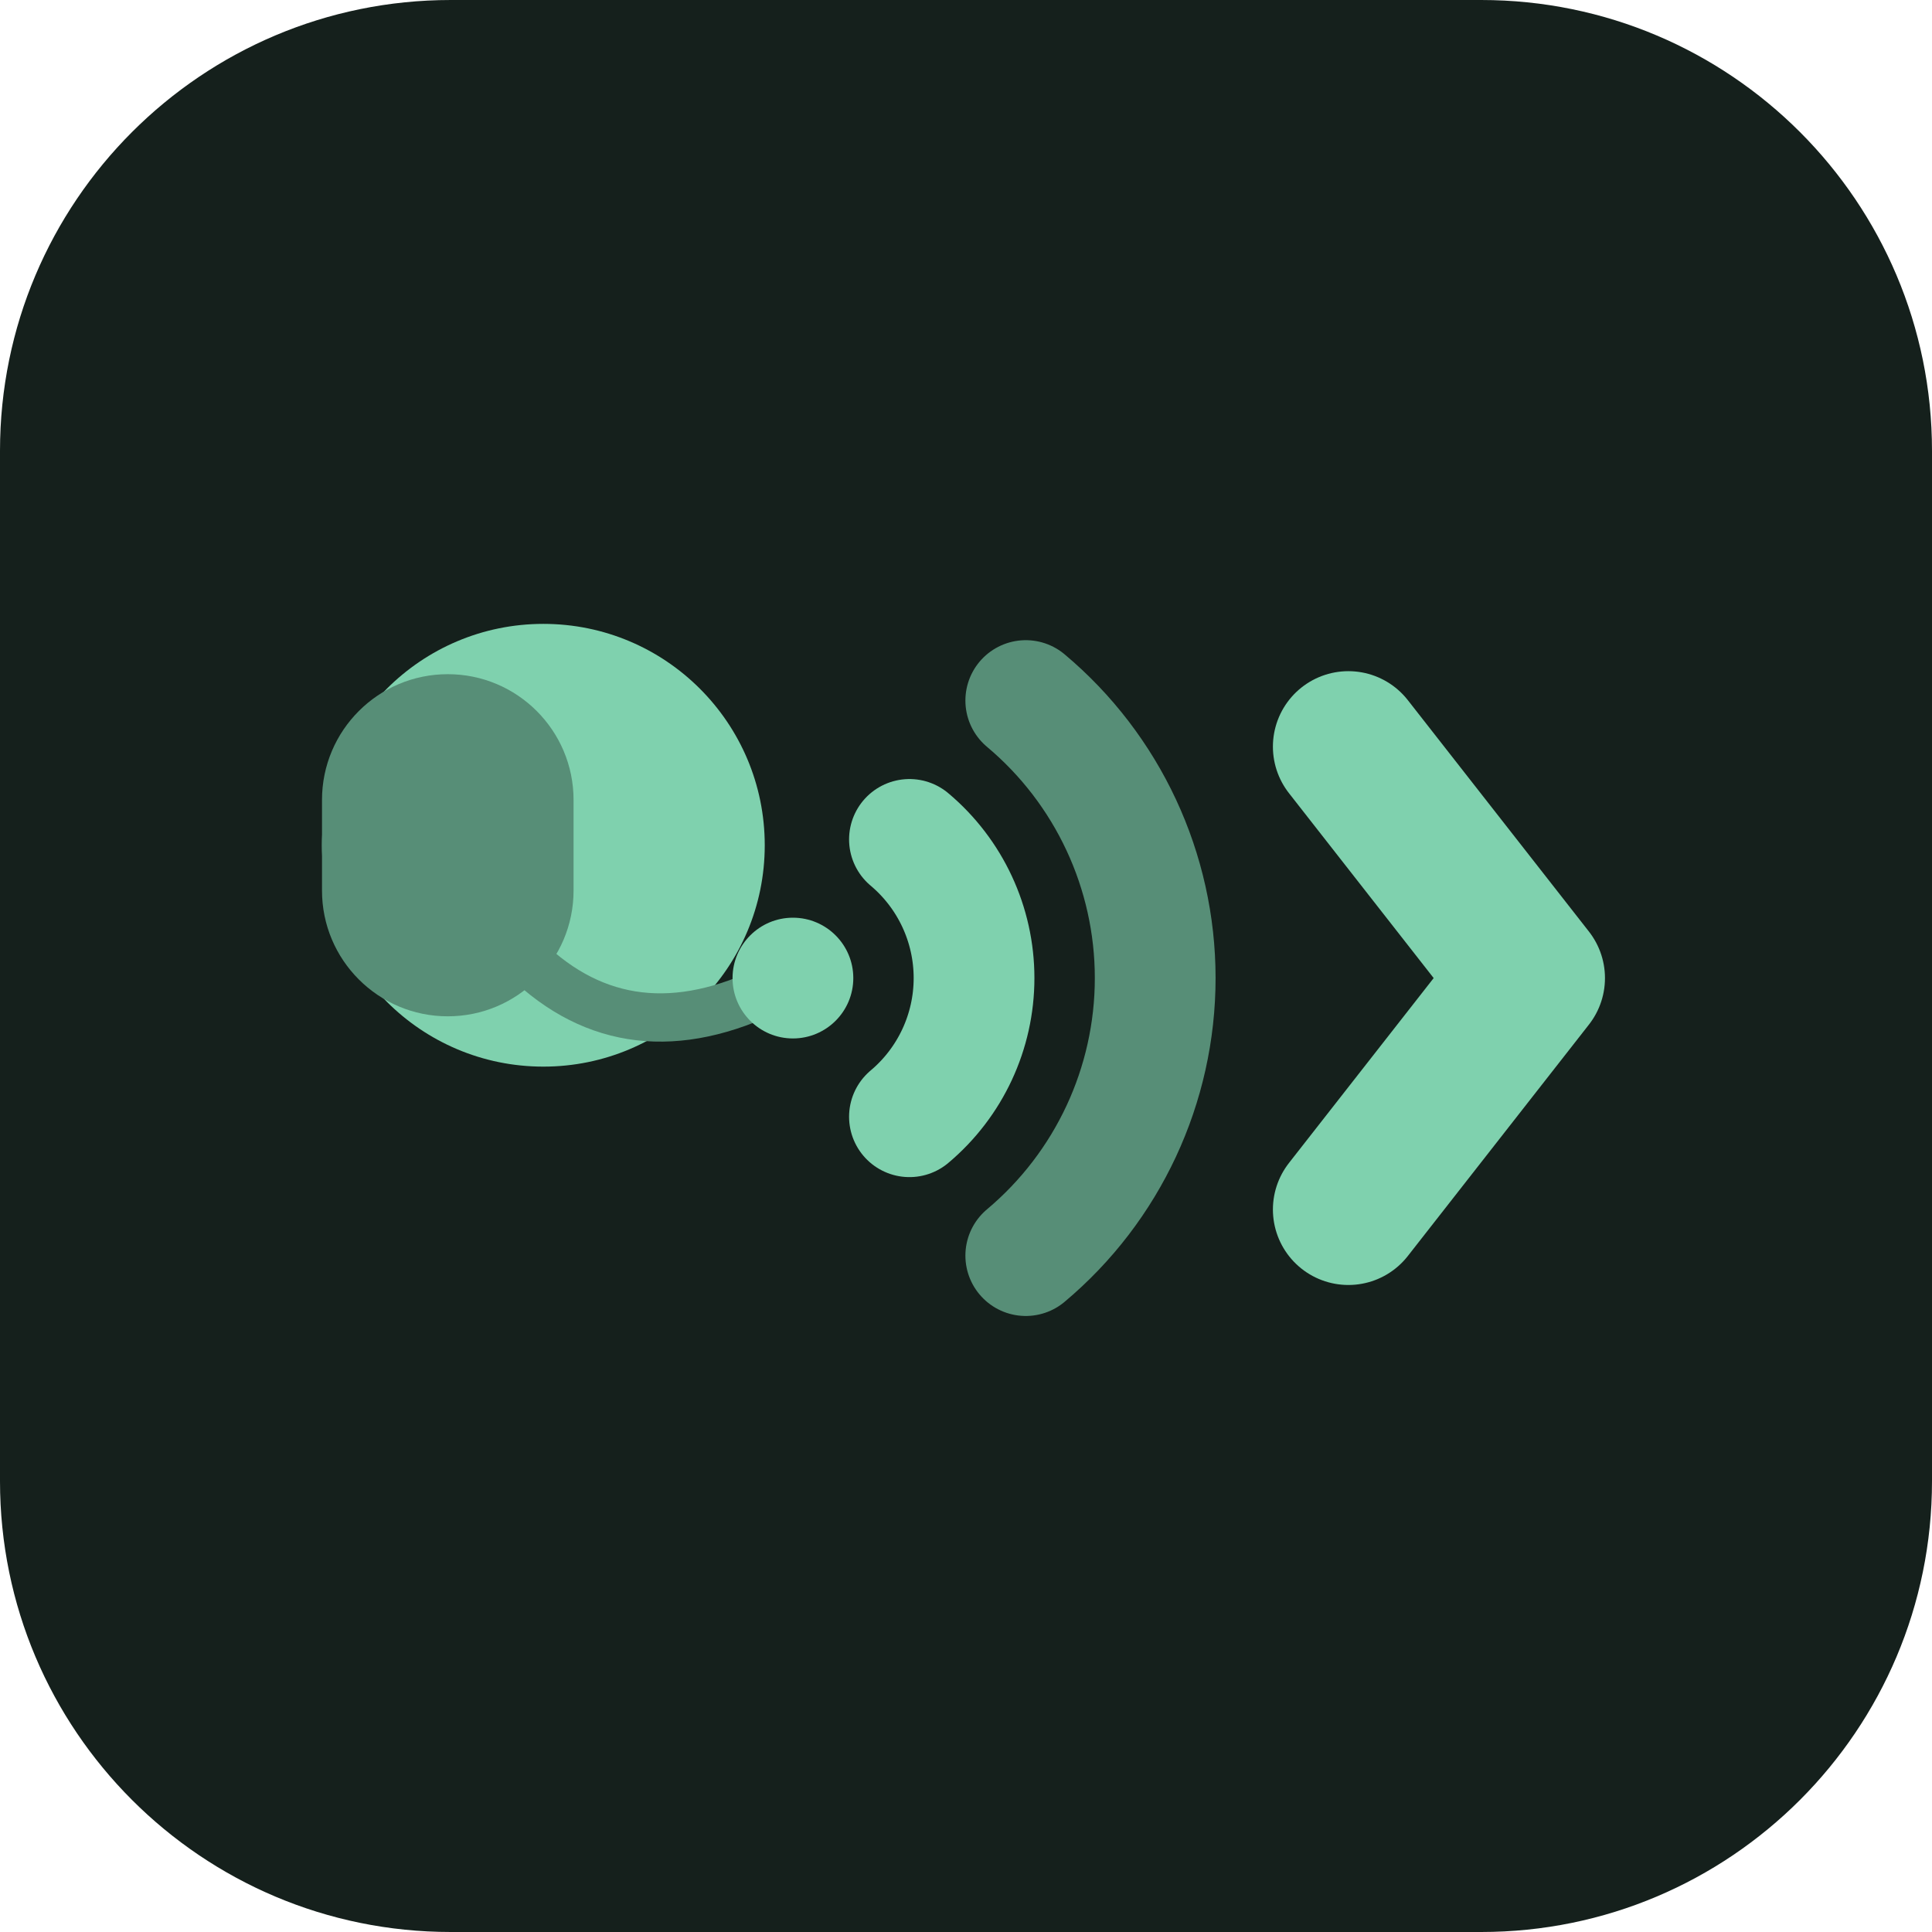
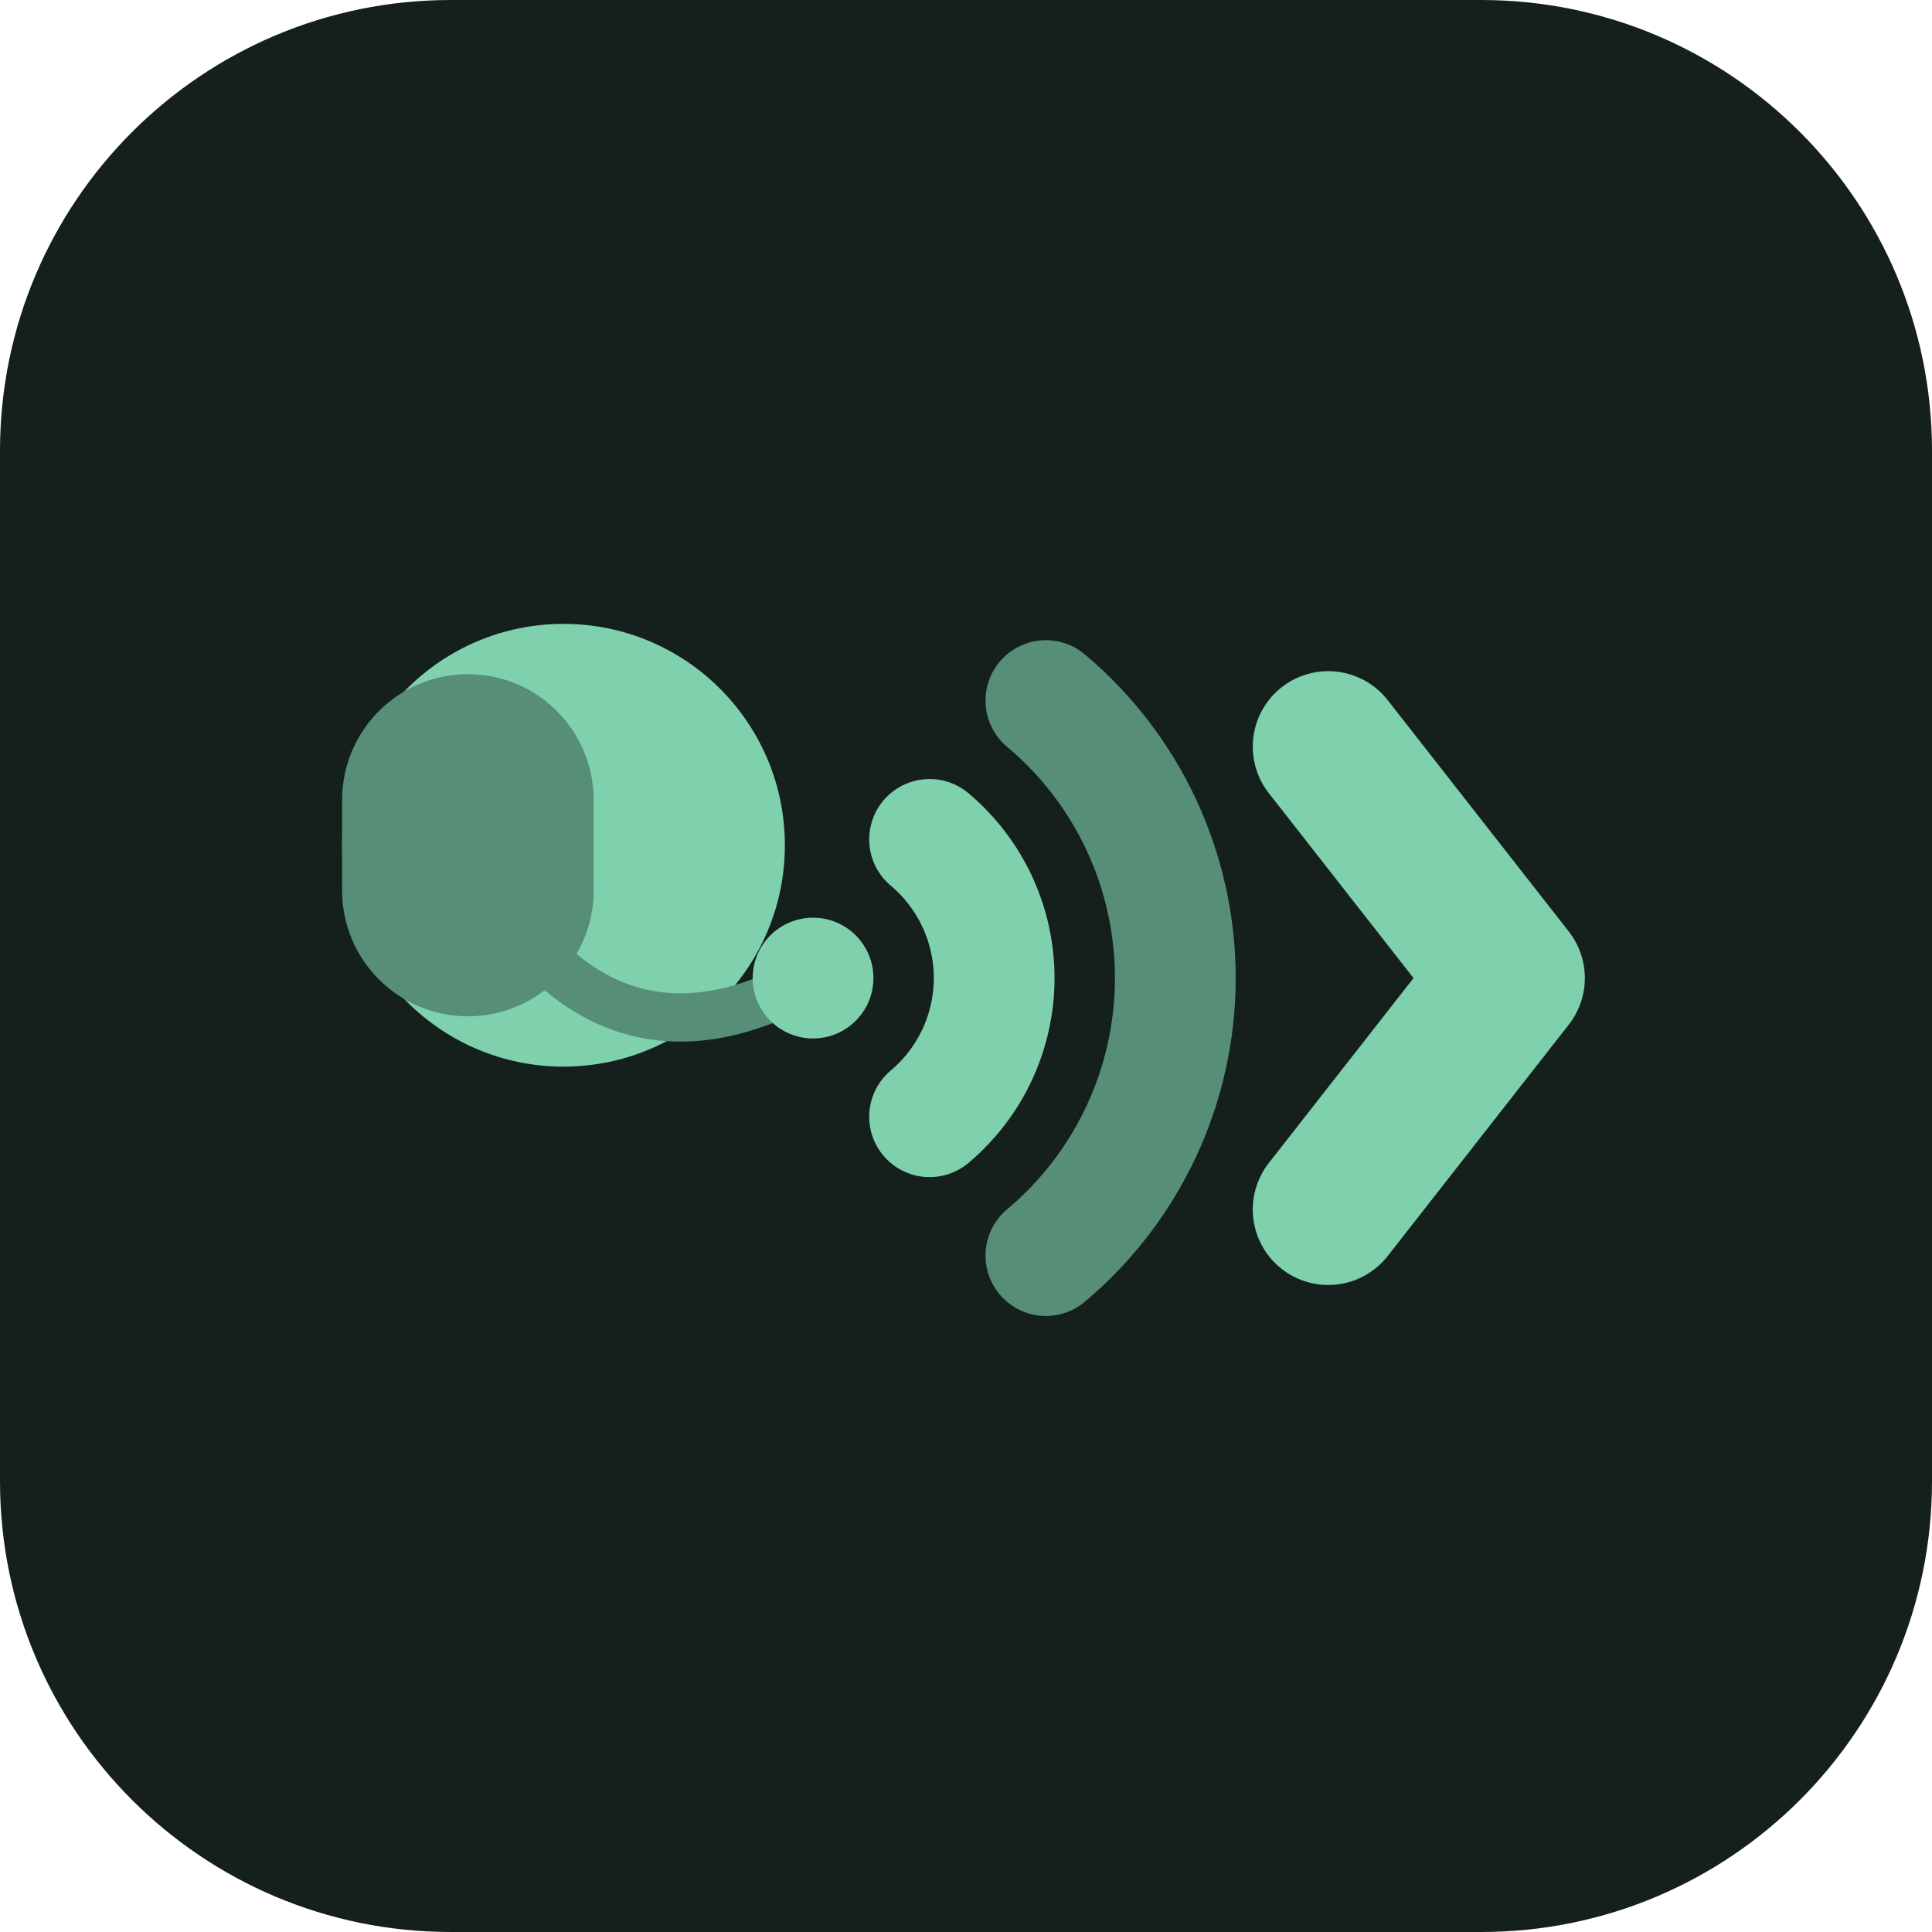
<svg xmlns="http://www.w3.org/2000/svg" viewBox="0 0 120 120">
  <rect width="120" height="120" rx="28" fill="#15201c" />
-   <g transform="translate(60 60) scale(1.25) translate(-60 -60) translate(8 -8)">
+   <g transform="translate(60 60) scale(1.25) translate(-60 -60) translate(9 -8)">
    <circle cx="31" cy="62" r="11" fill="#7fd1ae" />
    <rect x="20" y="53.5" width="12.5" height="17" rx="6.25" fill="#578e77" />
    <path d="M29.5 67 Q34.5 72.5 41.5 69.5" fill="none" stroke="#578e77" stroke-width="2.4" stroke-linecap="round" />
    <circle cx="43.4" cy="68.6" r="3" fill="#7fd1ae" />
    <path d="M49.19 61.71 A9 9 0 0 1 49.19 75.49" fill="none" stroke="#7fd1ae" stroke-width="6" stroke-linecap="round" />
    <path d="M54.97 54.81 A18 18 0 0 1 54.97 82.39" fill="none" stroke="#7fd1ae" stroke-width="6" stroke-linecap="round" stroke-opacity="0.62" />
-     <path d="M71 57.1 L80 68.6 L71 80.1" fill="none" stroke="#7fd1ae" stroke-width="7.5" stroke-linecap="round" stroke-linejoin="round" />
+     <path d="M69 57.1 L78 68.6 L69 80.1" fill="none" stroke="#7fd1ae" stroke-width="7.5" stroke-linecap="round" stroke-linejoin="round" />
  </g>
</svg>
